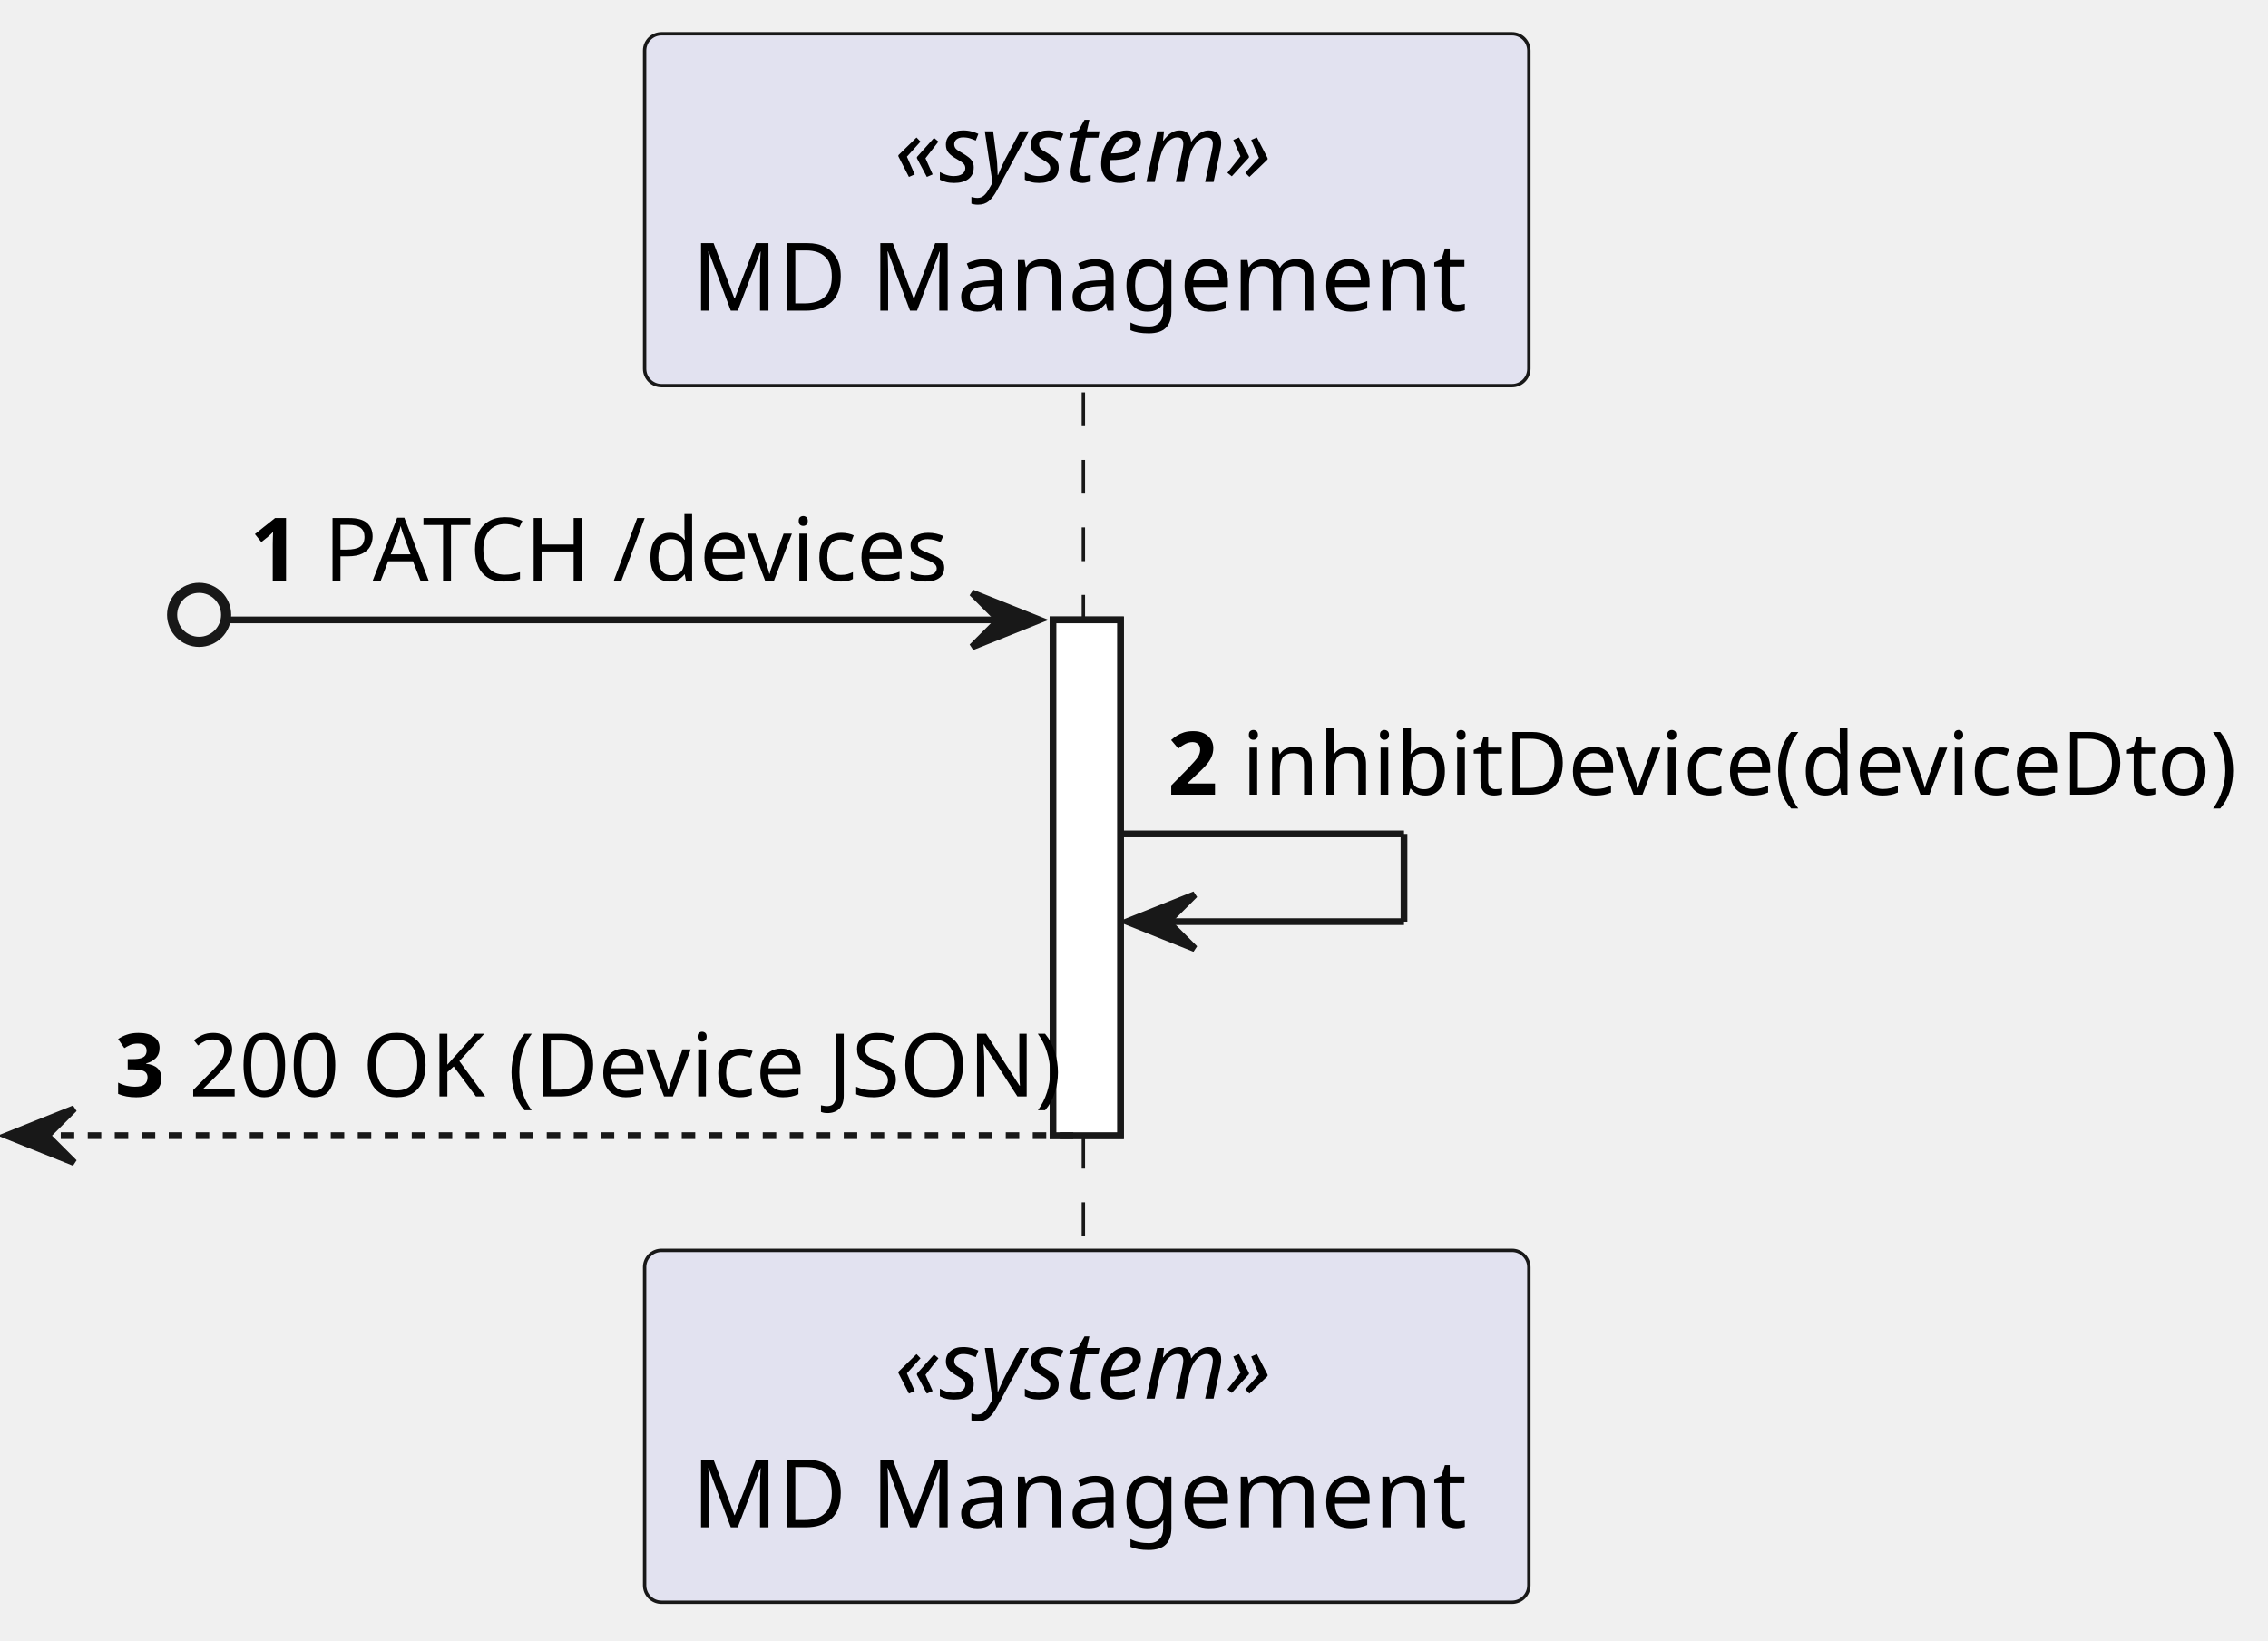
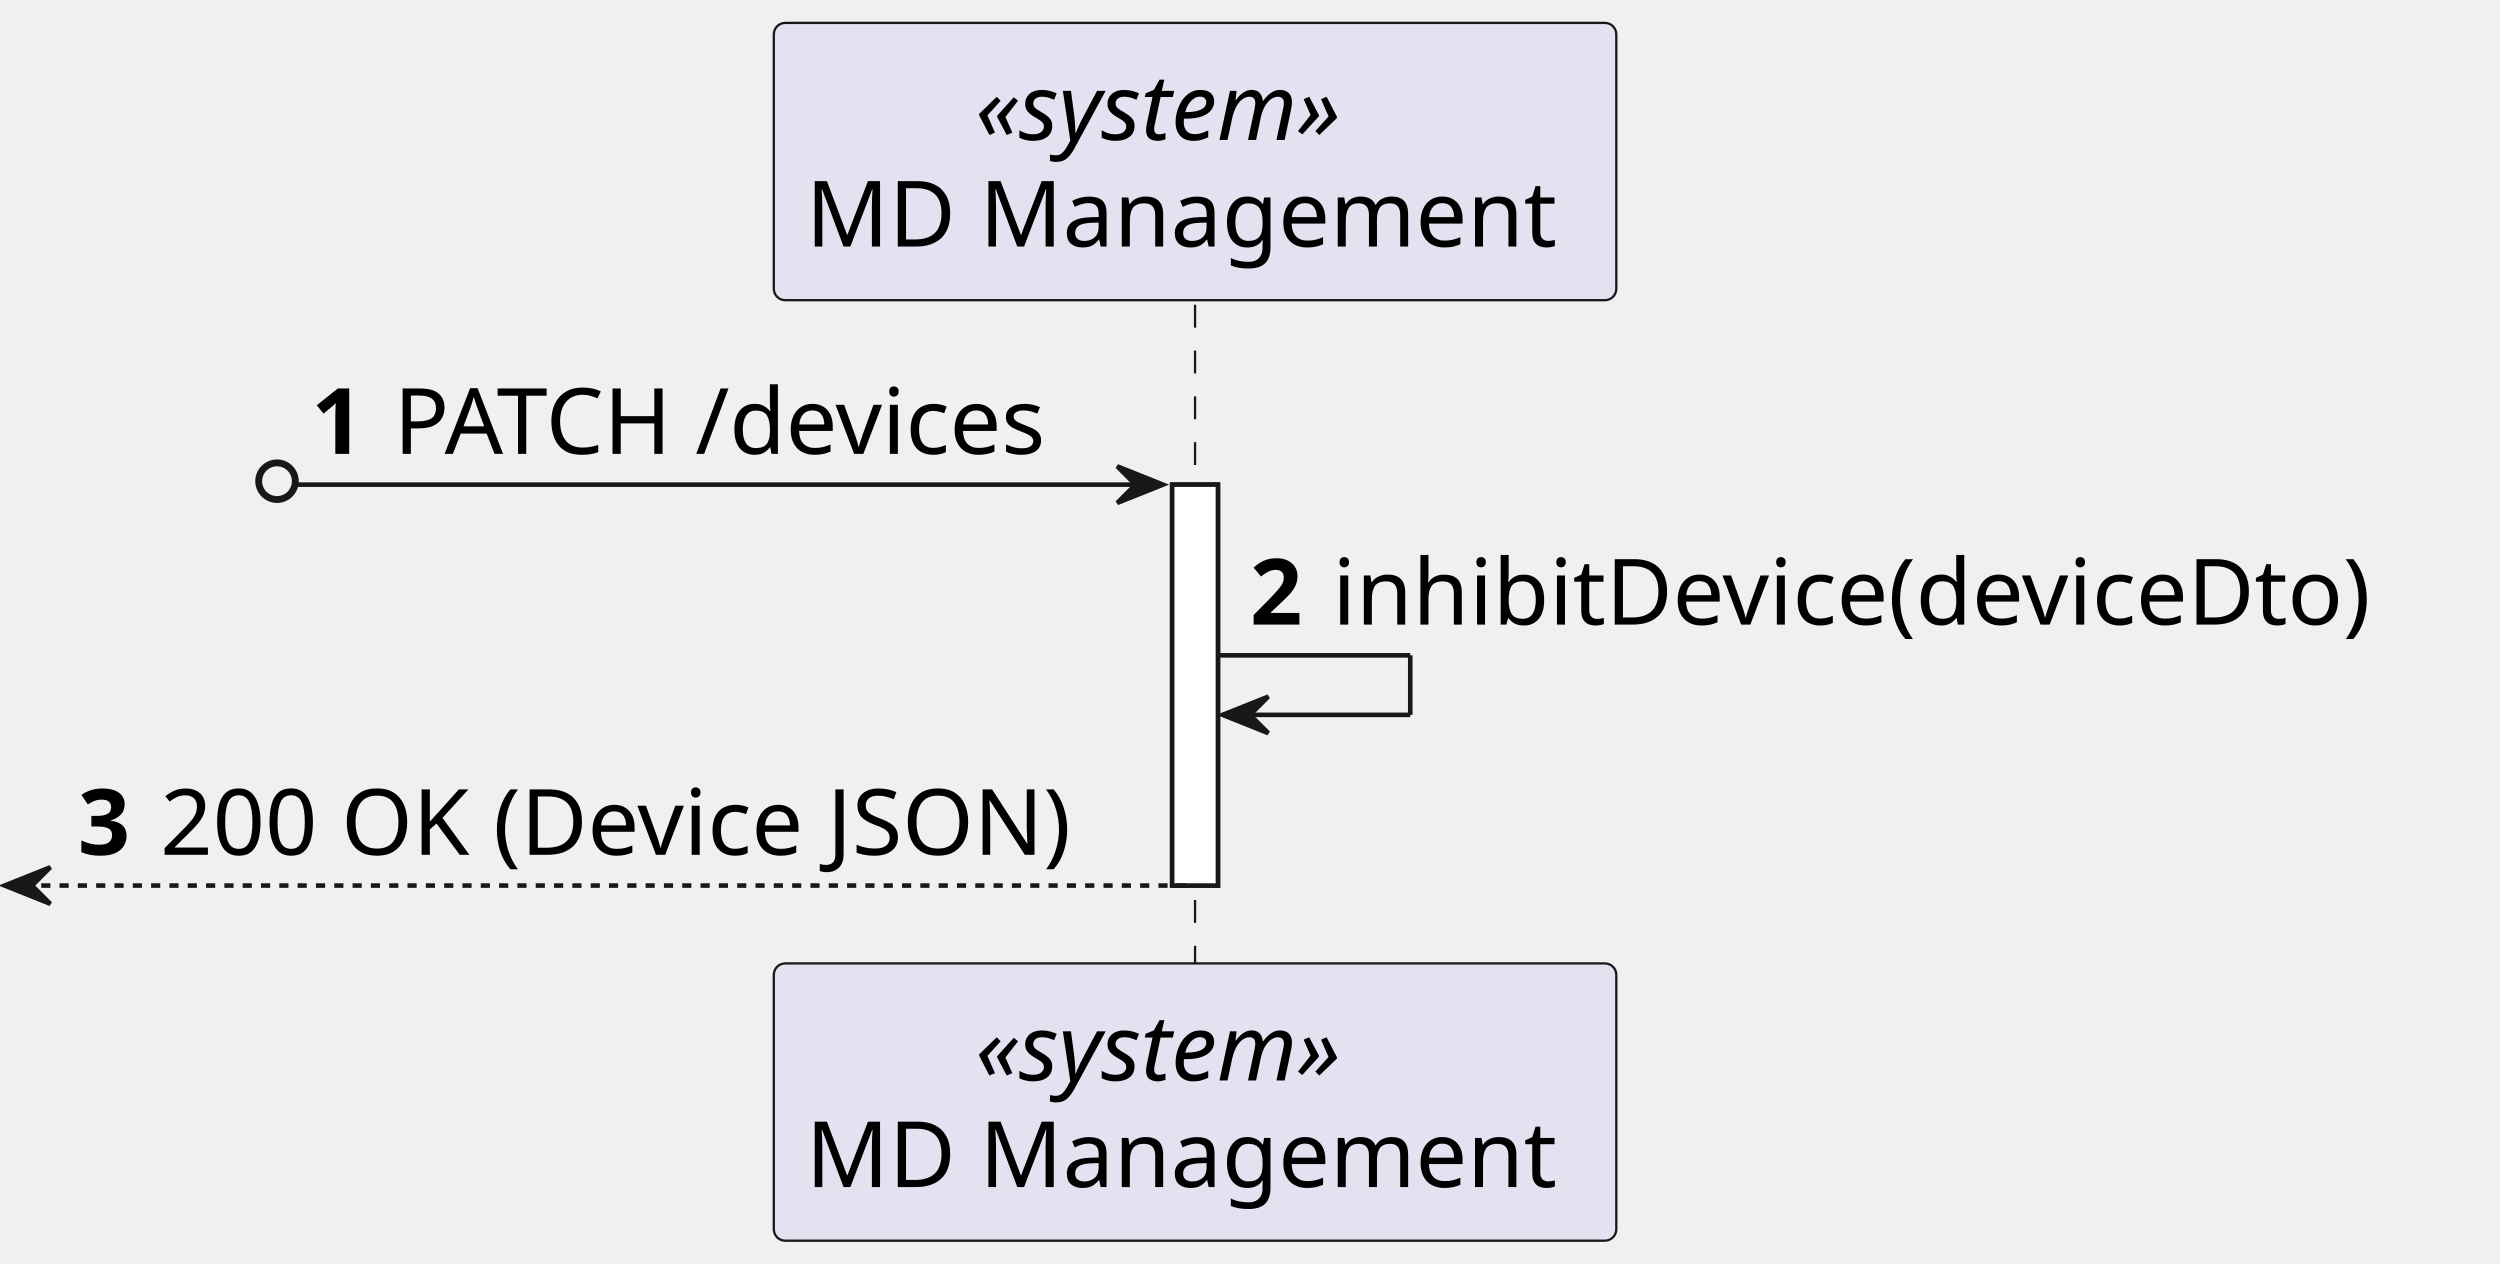
- <svg xmlns="http://www.w3.org/2000/svg" contentStyleType="text/css" height="243px" preserveAspectRatio="none" style="width:336px;height:243px;background:#FFFFFF;" version="1.1" viewBox="0 0 336 243" width="336px" zoomAndPan="magnify">
+ <svg xmlns="http://www.w3.org/2000/svg" contentStyleType="text/css" height="276px" preserveAspectRatio="none" style="width:546px;height:276px;background:#FFFFFF;" version="1.1" viewBox="0 0 546 276" width="546px" zoomAndPan="magnify">
  <defs />
  <g>
-     <rect fill="#FFFFFF" height="76.412" style="stroke:#181818;stroke-width:1.0;" width="10" x="156" y="91.842" />
-     <line style="stroke:#181818;stroke-width:0.5;stroke-dasharray:5.0,5.0;" x1="160.5" x2="160.5" y1="58.136" y2="186.254" />
-     <rect fill="#E2E2F0" height="52.136" rx="2.5" ry="2.5" style="stroke:#181818;stroke-width:0.5;" width="131" x="95.5" y="5" />
-     <text fill="#000000" font-family="sans-serif" font-size="14" font-style="italic" lengthAdjust="spacing" textLength="57" x="132.5" y="26.966">«system»</text>
-     <text fill="#000000" font-family="sans-serif" font-size="14" lengthAdjust="spacing" textLength="117" x="102.5" y="46.034">MD Management</text>
-     <rect fill="#E2E2F0" height="52.136" rx="2.5" ry="2.5" style="stroke:#181818;stroke-width:0.5;" width="131" x="95.5" y="185.254" />
-     <text fill="#000000" font-family="sans-serif" font-size="14" font-style="italic" lengthAdjust="spacing" textLength="57" x="132.5" y="207.22">«system»</text>
-     <text fill="#000000" font-family="sans-serif" font-size="14" lengthAdjust="spacing" textLength="117" x="102.5" y="226.288">MD Management</text>
-     <rect fill="#FFFFFF" height="76.412" style="stroke:#181818;stroke-width:1.0;" width="10" x="156" y="91.842" />
-     <ellipse cx="29.5" cy="91.092" fill="none" rx="4" ry="4" style="stroke:#181818;stroke-width:1.5;" />
-     <polygon fill="#181818" points="144,87.842,154,91.842,144,95.842,148,91.842" style="stroke:#181818;stroke-width:1.0;" />
-     <line style="stroke:#181818;stroke-width:1.0;" x1="34" x2="150" y1="91.842" y2="91.842" />
-     <text fill="#000000" font-family="sans-serif" font-size="13" font-weight="bold" lengthAdjust="spacing" textLength="7" x="37" y="86.033">1</text>
-     <text fill="#000000" font-family="sans-serif" font-size="13" lengthAdjust="spacing" textLength="93" x="48" y="86.033">PATCH /devices</text>
-     <line style="stroke:#181818;stroke-width:1.0;" x1="166" x2="208" y1="123.548" y2="123.548" />
-     <line style="stroke:#181818;stroke-width:1.0;" x1="208" x2="208" y1="123.548" y2="136.548" />
-     <line style="stroke:#181818;stroke-width:1.0;" x1="167" x2="208" y1="136.548" y2="136.548" />
-     <polygon fill="#181818" points="177,132.548,167,136.548,177,140.548,173,136.548" style="stroke:#181818;stroke-width:1.0;" />
-     <text fill="#000000" font-family="sans-serif" font-size="13" font-weight="bold" lengthAdjust="spacing" textLength="7" x="173" y="117.739">2</text>
-     <text fill="#000000" font-family="sans-serif" font-size="13" lengthAdjust="spacing" textLength="145" x="184" y="117.739">inhibitDevice(deviceDto)</text>
-     <polygon fill="#181818" points="11,164.254,1,168.254,11,172.254,7,168.254" style="stroke:#181818;stroke-width:1.0;" />
-     <line style="stroke:#181818;stroke-width:1.0;stroke-dasharray:2.0,2.0;" x1="5" x2="160" y1="168.254" y2="168.254" />
-     <text fill="#000000" font-family="sans-serif" font-size="13" font-weight="bold" lengthAdjust="spacing" textLength="7" x="17" y="162.445">3</text>
-     <text fill="#000000" font-family="sans-serif" font-size="13" lengthAdjust="spacing" textLength="126" x="28" y="162.445">200 OK (Device JSON)</text>
+     <rect fill="#FFFFFF" height="87.562" style="stroke:#181818;stroke-width:1.0;" width="10" x="256" y="105.844" />
+     <line style="stroke:#181818;stroke-width:0.5;stroke-dasharray:5.0,5.0;" x1="261" x2="261" y1="66.562" y2="211.406" />
+     <rect fill="#E2E2F0" height="60.562" rx="2.5" ry="2.5" style="stroke:#181818;stroke-width:0.5;" width="184" x="169" y="5" />
+     <text fill="#000000" font-family="sans-serif" font-size="20" font-style="italic" lengthAdjust="spacing" textLength="96" x="213" y="30.564">«system»</text>
+     <text fill="#000000" font-family="sans-serif" font-size="20" lengthAdjust="spacing" textLength="170" x="176" y="53.846">MD Management</text>
+     <rect fill="#E2E2F0" height="60.562" rx="2.5" ry="2.5" style="stroke:#181818;stroke-width:0.5;" width="184" x="169" y="210.406" />
+     <text fill="#000000" font-family="sans-serif" font-size="20" font-style="italic" lengthAdjust="spacing" textLength="96" x="213" y="235.971">«system»</text>
+     <text fill="#000000" font-family="sans-serif" font-size="20" lengthAdjust="spacing" textLength="170" x="176" y="259.252">MD Management</text>
+     <rect fill="#FFFFFF" height="87.562" style="stroke:#181818;stroke-width:1.0;" width="10" x="256" y="105.844" />
+     <ellipse cx="60.5" cy="105.094" fill="none" rx="4" ry="4" style="stroke:#181818;stroke-width:1.5;" />
+     <polygon fill="#181818" points="244,101.844,254,105.844,244,109.844,248,105.844" style="stroke:#181818;stroke-width:1.0;" />
+     <line style="stroke:#181818;stroke-width:1.0;" x1="65" x2="250" y1="105.844" y2="105.844" />
+     <text fill="#000000" font-family="sans-serif" font-size="20" font-weight="bold" lengthAdjust="spacing" textLength="14" x="68" y="99.127">1</text>
+     <text fill="#000000" font-family="sans-serif" font-size="20" lengthAdjust="spacing" textLength="155" x="86" y="99.127">PATCH /devices</text>
+     <line style="stroke:#181818;stroke-width:1.0;" x1="266" x2="308" y1="143.125" y2="143.125" />
+     <line style="stroke:#181818;stroke-width:1.0;" x1="308" x2="308" y1="143.125" y2="156.125" />
+     <line style="stroke:#181818;stroke-width:1.0;" x1="267" x2="308" y1="156.125" y2="156.125" />
+     <polygon fill="#181818" points="277,152.125,267,156.125,277,160.125,273,156.125" style="stroke:#181818;stroke-width:1.0;" />
+     <text fill="#000000" font-family="sans-serif" font-size="20" font-weight="bold" lengthAdjust="spacing" textLength="14" x="273" y="136.408">2</text>
+     <text fill="#000000" font-family="sans-serif" font-size="20" lengthAdjust="spacing" textLength="248" x="291" y="136.408">inhibitDevice(deviceDto)</text>
+     <polygon fill="#181818" points="11,189.406,1,193.406,11,197.406,7,193.406" style="stroke:#181818;stroke-width:1.0;" />
+     <line style="stroke:#181818;stroke-width:1.0;stroke-dasharray:2.0,2.0;" x1="5" x2="260" y1="193.406" y2="193.406" />
+     <text fill="#000000" font-family="sans-serif" font-size="20" font-weight="bold" lengthAdjust="spacing" textLength="14" x="17" y="186.69">3</text>
+     <text fill="#000000" font-family="sans-serif" font-size="20" lengthAdjust="spacing" textLength="219" x="35" y="186.69">200 OK (Device JSON)</text>
  </g>
</svg>
